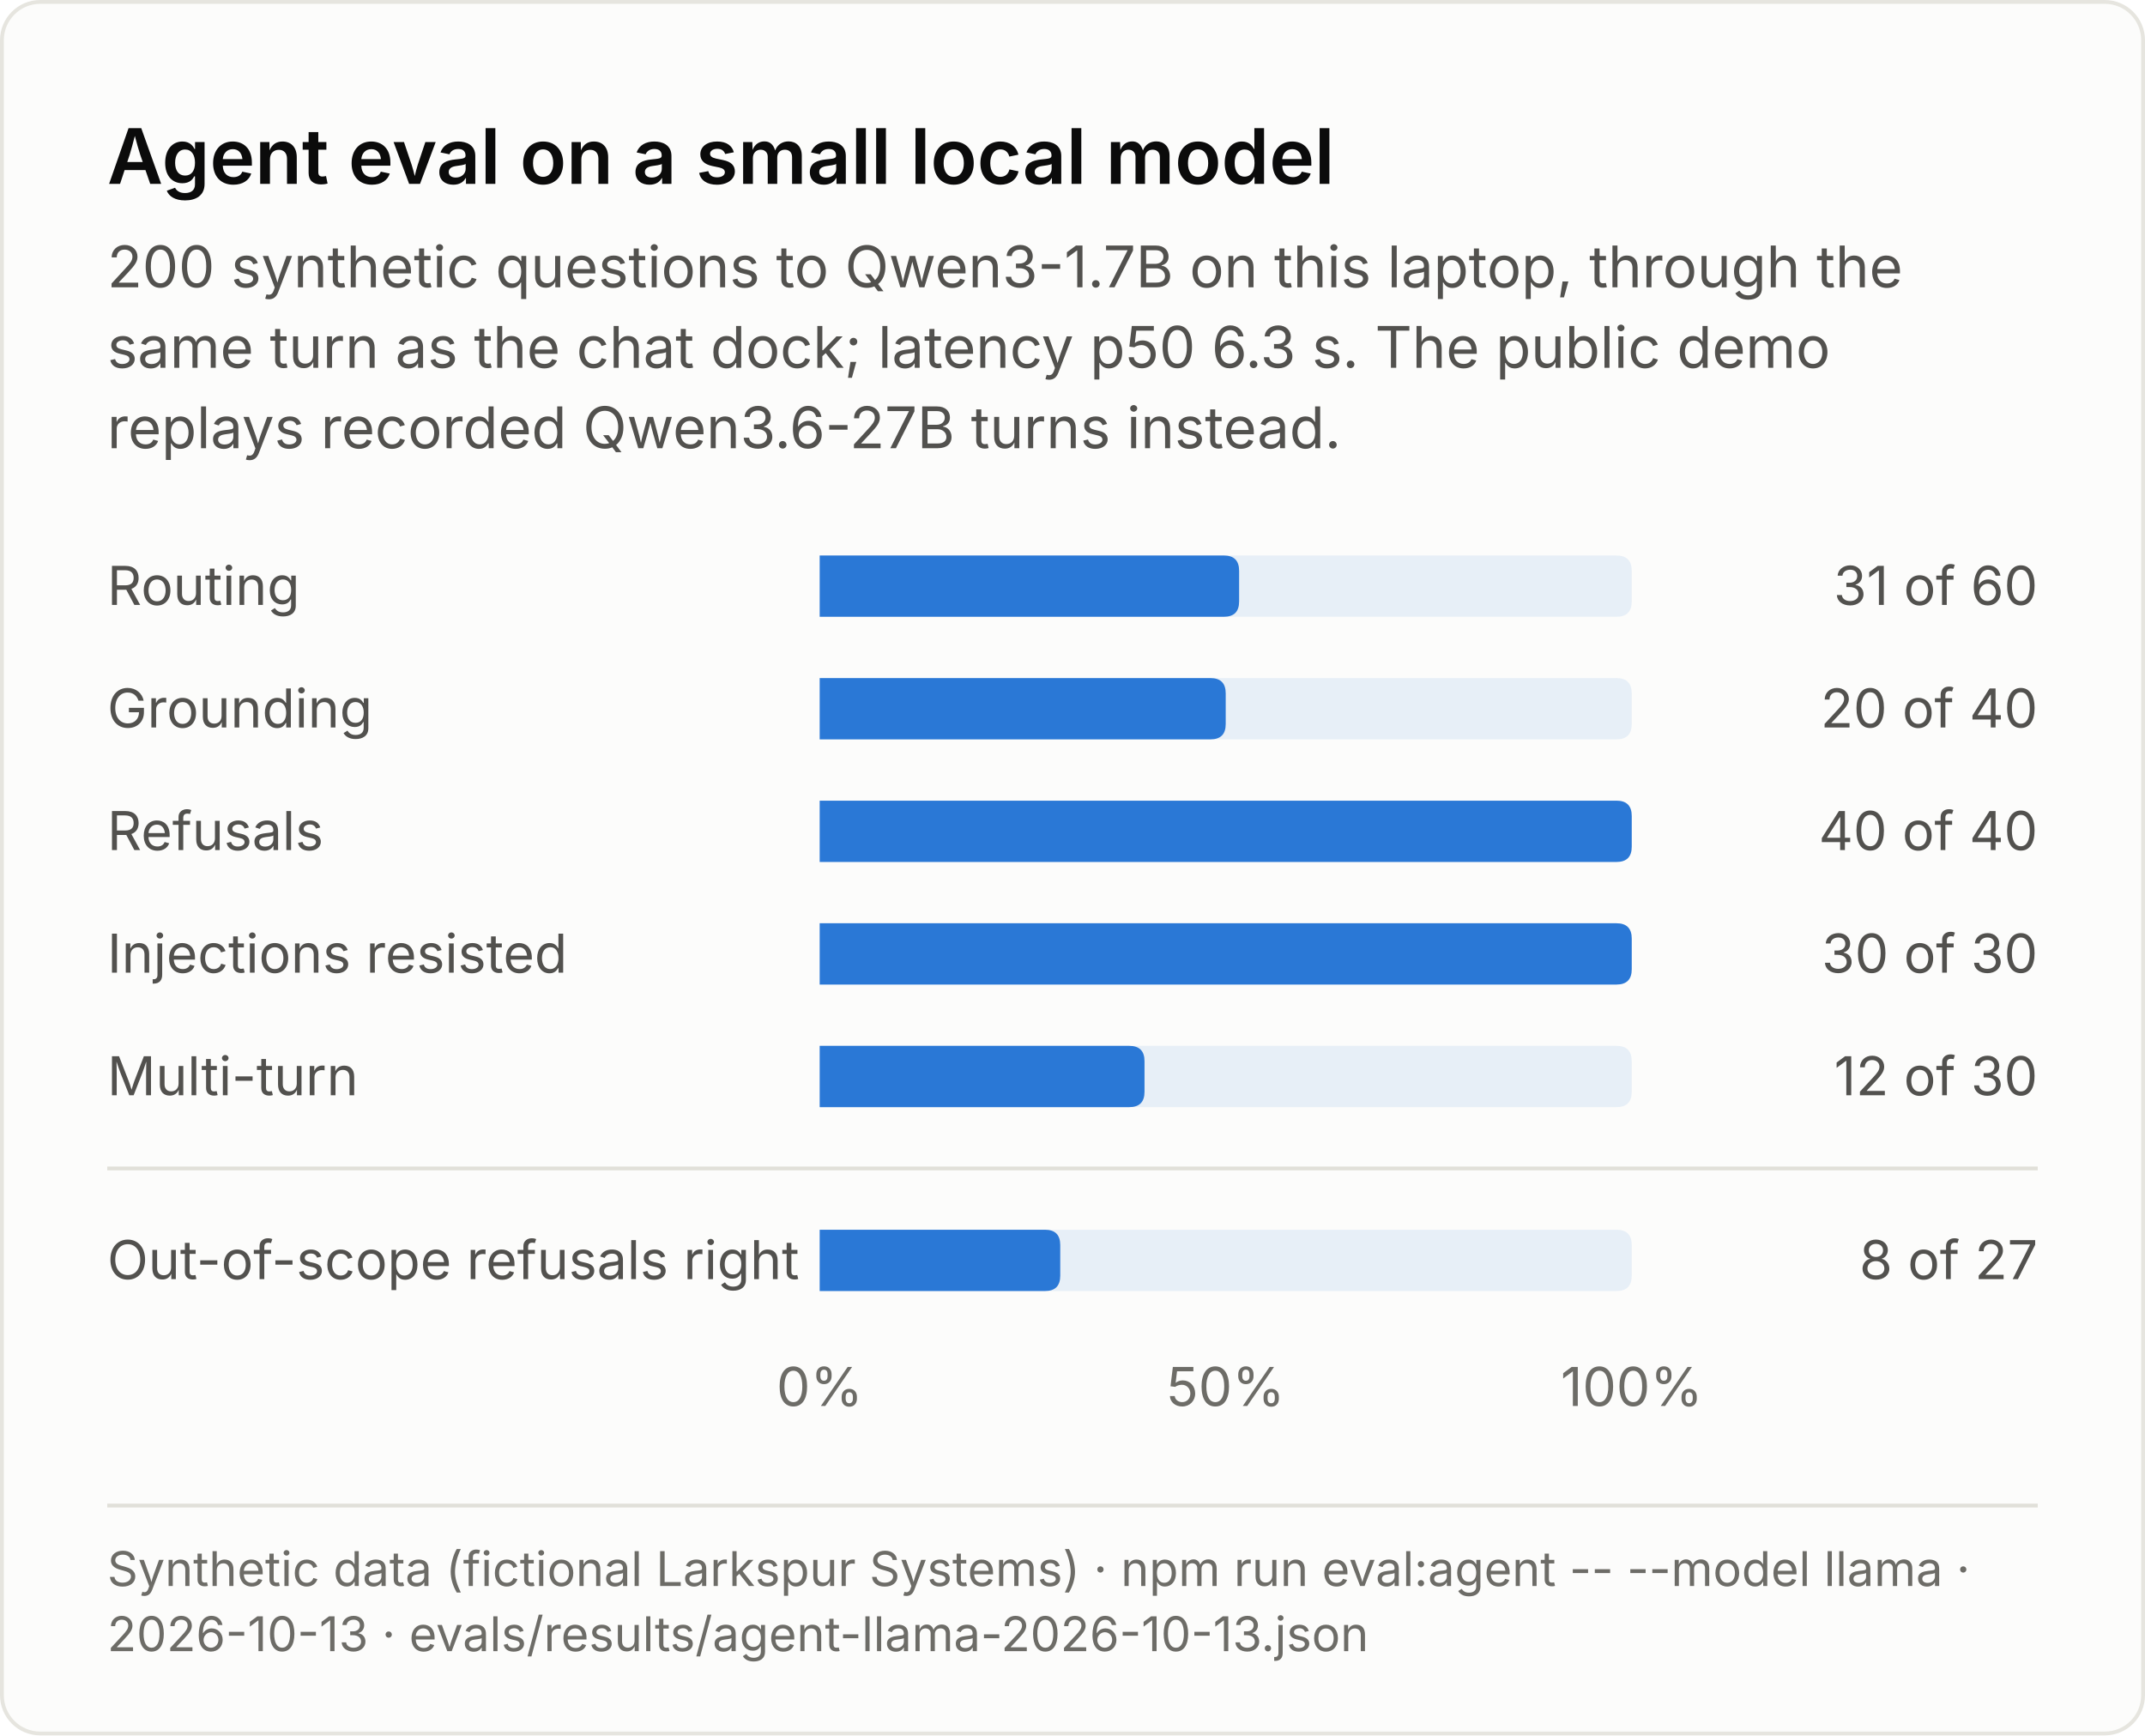
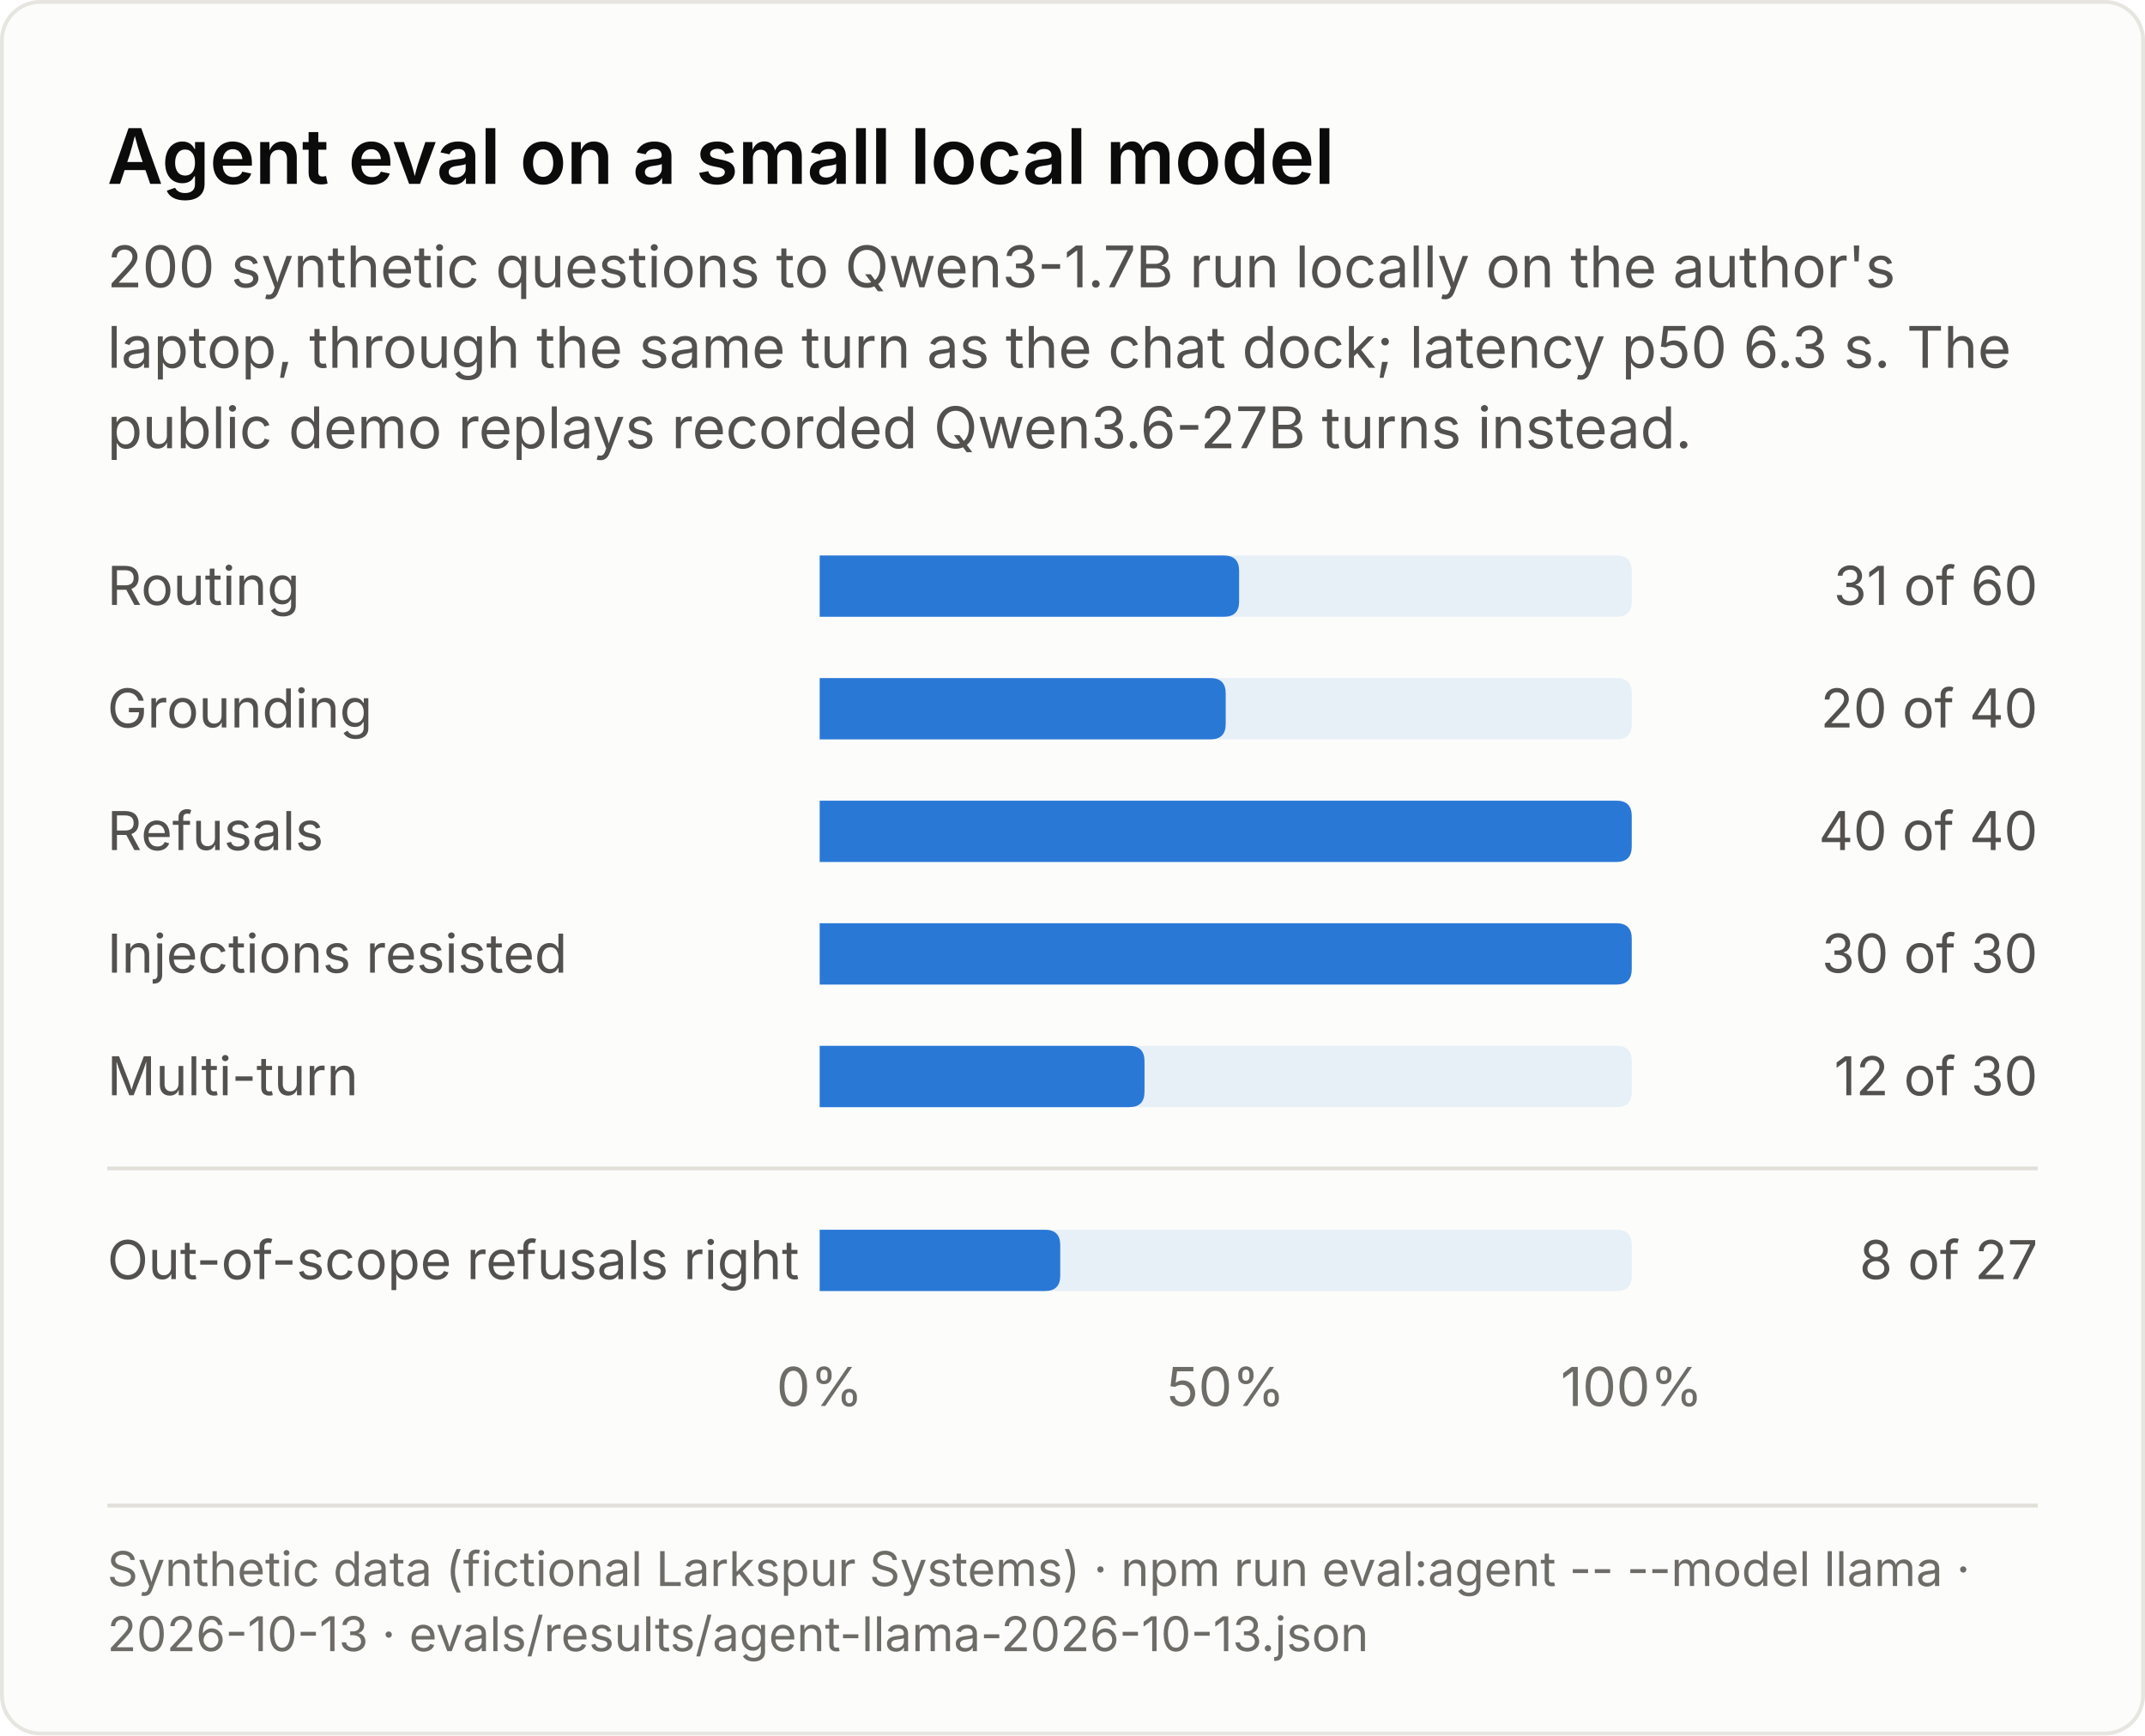
<svg xmlns="http://www.w3.org/2000/svg" width="560" height="453" viewBox="0 0 560 453" role="img" aria-labelledby="agent-eval-light-title agent-eval-light-desc">
  <style>text{font-family:Inter, -apple-system, BlinkMacSystemFont, 'Segoe UI', Helvetica, Arial, sans-serif;font-variant-numeric:tabular-nums}</style>
  <rect x="0.5" y="0.5" width="559" height="452" rx="10" fill="#fcfcfb" stroke="#e6e5df" />
  <text x="28.0" y="48.0" font-size="20" font-weight="600" fill="#0b0b0b">Agent eval on a small local model</text>
-   <text x="28.0" y="75.0" font-size="15" fill="#52514e">200 synthetic questions to Qwen3-1.7B on this laptop, through the</text>
-   <text x="28.0" y="96.0" font-size="15" fill="#52514e">same turn as the chat dock; latency p50 6.3 s. The public demo</text>
-   <text x="28.0" y="117.0" font-size="15" fill="#52514e">replays recorded Qwen3.6-27B turns instead.</text>
+   <text x="28.0" y="75.0" font-size="15" fill="#52514e">200 synthetic questions to Qwen3-1.7B run locally on the author's</text>
+   <text x="28.0" y="96.0" font-size="15" fill="#52514e">laptop, through the same turn as the chat dock; latency p50 6.3 s. The</text>
+   <text x="28.0" y="117.0" font-size="15" fill="#52514e">public demo replays recorded Qwen3.6-27B turns instead.</text>
  <text x="28.0" y="157.9" font-size="14" fill="#52514e">Routing</text>
  <path d="M214.0 145.0H422.0Q426.0 145.0 426.0 149.0V157.0Q426.0 161.0 422.0 161.0H214.0Z" fill="rgba(42, 120, 214, 0.1)" />
  <path d="M214.0 145.0H319.5Q323.5 145.0 323.5 149.0V157.0Q323.5 161.0 319.5 161.0H214.0Z" fill="#2a78d6" />
  <text x="532.0" y="157.9" font-size="14" text-anchor="end" fill="#52514e">31 of 60</text>
  <text x="28.0" y="189.9" font-size="14" fill="#52514e">Grounding</text>
  <path d="M214.0 177.0H422.0Q426.0 177.0 426.0 181.0V189.0Q426.0 193.0 422.0 193.0H214.0Z" fill="rgba(42, 120, 214, 0.1)" />
  <path d="M214.0 177.0H316.0Q320.0 177.0 320.0 181.0V189.0Q320.0 193.0 316.0 193.0H214.0Z" fill="#2a78d6" />
  <text x="532.0" y="189.9" font-size="14" text-anchor="end" fill="#52514e">20 of 40</text>
  <text x="28.0" y="221.9" font-size="14" fill="#52514e">Refusals</text>
  <path d="M214.0 209.0H422.0Q426.0 209.0 426.0 213.0V221.0Q426.0 225.0 422.0 225.0H214.0Z" fill="rgba(42, 120, 214, 0.1)" />
  <path d="M214.0 209.0H422.0Q426.0 209.0 426.0 213.0V221.0Q426.0 225.0 422.0 225.0H214.0Z" fill="#2a78d6" />
  <text x="532.0" y="221.9" font-size="14" text-anchor="end" fill="#52514e">40 of 40</text>
  <text x="28.0" y="253.9" font-size="14" fill="#52514e">Injections resisted</text>
  <path d="M214.0 241.0H422.0Q426.0 241.0 426.0 245.0V253.0Q426.0 257.0 422.0 257.0H214.0Z" fill="rgba(42, 120, 214, 0.1)" />
  <path d="M214.0 241.0H422.0Q426.0 241.0 426.0 245.0V253.0Q426.0 257.0 422.0 257.0H214.0Z" fill="#2a78d6" />
  <text x="532.0" y="253.9" font-size="14" text-anchor="end" fill="#52514e">30 of 30</text>
  <text x="28.0" y="285.9" font-size="14" fill="#52514e">Multi-turn</text>
  <path d="M214.0 273.0H422.0Q426.0 273.0 426.0 277.0V285.0Q426.0 289.0 422.0 289.0H214.0Z" fill="rgba(42, 120, 214, 0.1)" />
  <path d="M214.0 273.0H294.8Q298.8 273.0 298.8 277.0V285.0Q298.8 289.0 294.8 289.0H214.0Z" fill="#2a78d6" />
  <text x="532.0" y="285.9" font-size="14" text-anchor="end" fill="#52514e">12 of 30</text>
  <line x1="28.0" y1="305.0" x2="532.0" y2="305.0" stroke="#e1e0d9" stroke-width="1" />
  <text x="28.0" y="333.9" font-size="14" fill="#52514e">Out-of-scope refusals right</text>
  <path d="M214.0 321.0H422.0Q426.0 321.0 426.0 325.0V333.0Q426.0 337.0 422.0 337.0H214.0Z" fill="rgba(42, 120, 214, 0.1)" />
  <path d="M214.0 321.0H272.8Q276.8 321.0 276.8 325.0V333.0Q276.8 337.0 272.8 337.0H214.0Z" fill="#2a78d6" />
  <text x="532.0" y="333.9" font-size="14" text-anchor="end" fill="#52514e">8 of 27</text>
  <text x="214.0" y="367.0" font-size="14" text-anchor="middle" fill="#6d6c67">0%</text>
  <text x="320.0" y="367.0" font-size="14" text-anchor="middle" fill="#6d6c67">50%</text>
  <text x="426.0" y="367.0" font-size="14" text-anchor="middle" fill="#6d6c67">100%</text>
  <line x1="28.0" y1="393.0" x2="532.0" y2="393.0" stroke="#e1e0d9" stroke-width="1" />
  <text x="28.0" y="414.0" font-size="12.5" fill="#6d6c67">Synthetic data (fictional Larkspur Systems) · npm run eval:agent -- --model llama ·</text>
  <text x="28.0" y="431.0" font-size="12.5" fill="#6d6c67">2026-10-13 · evals/results/agent-llama-2026-10-13.json</text>
</svg>
